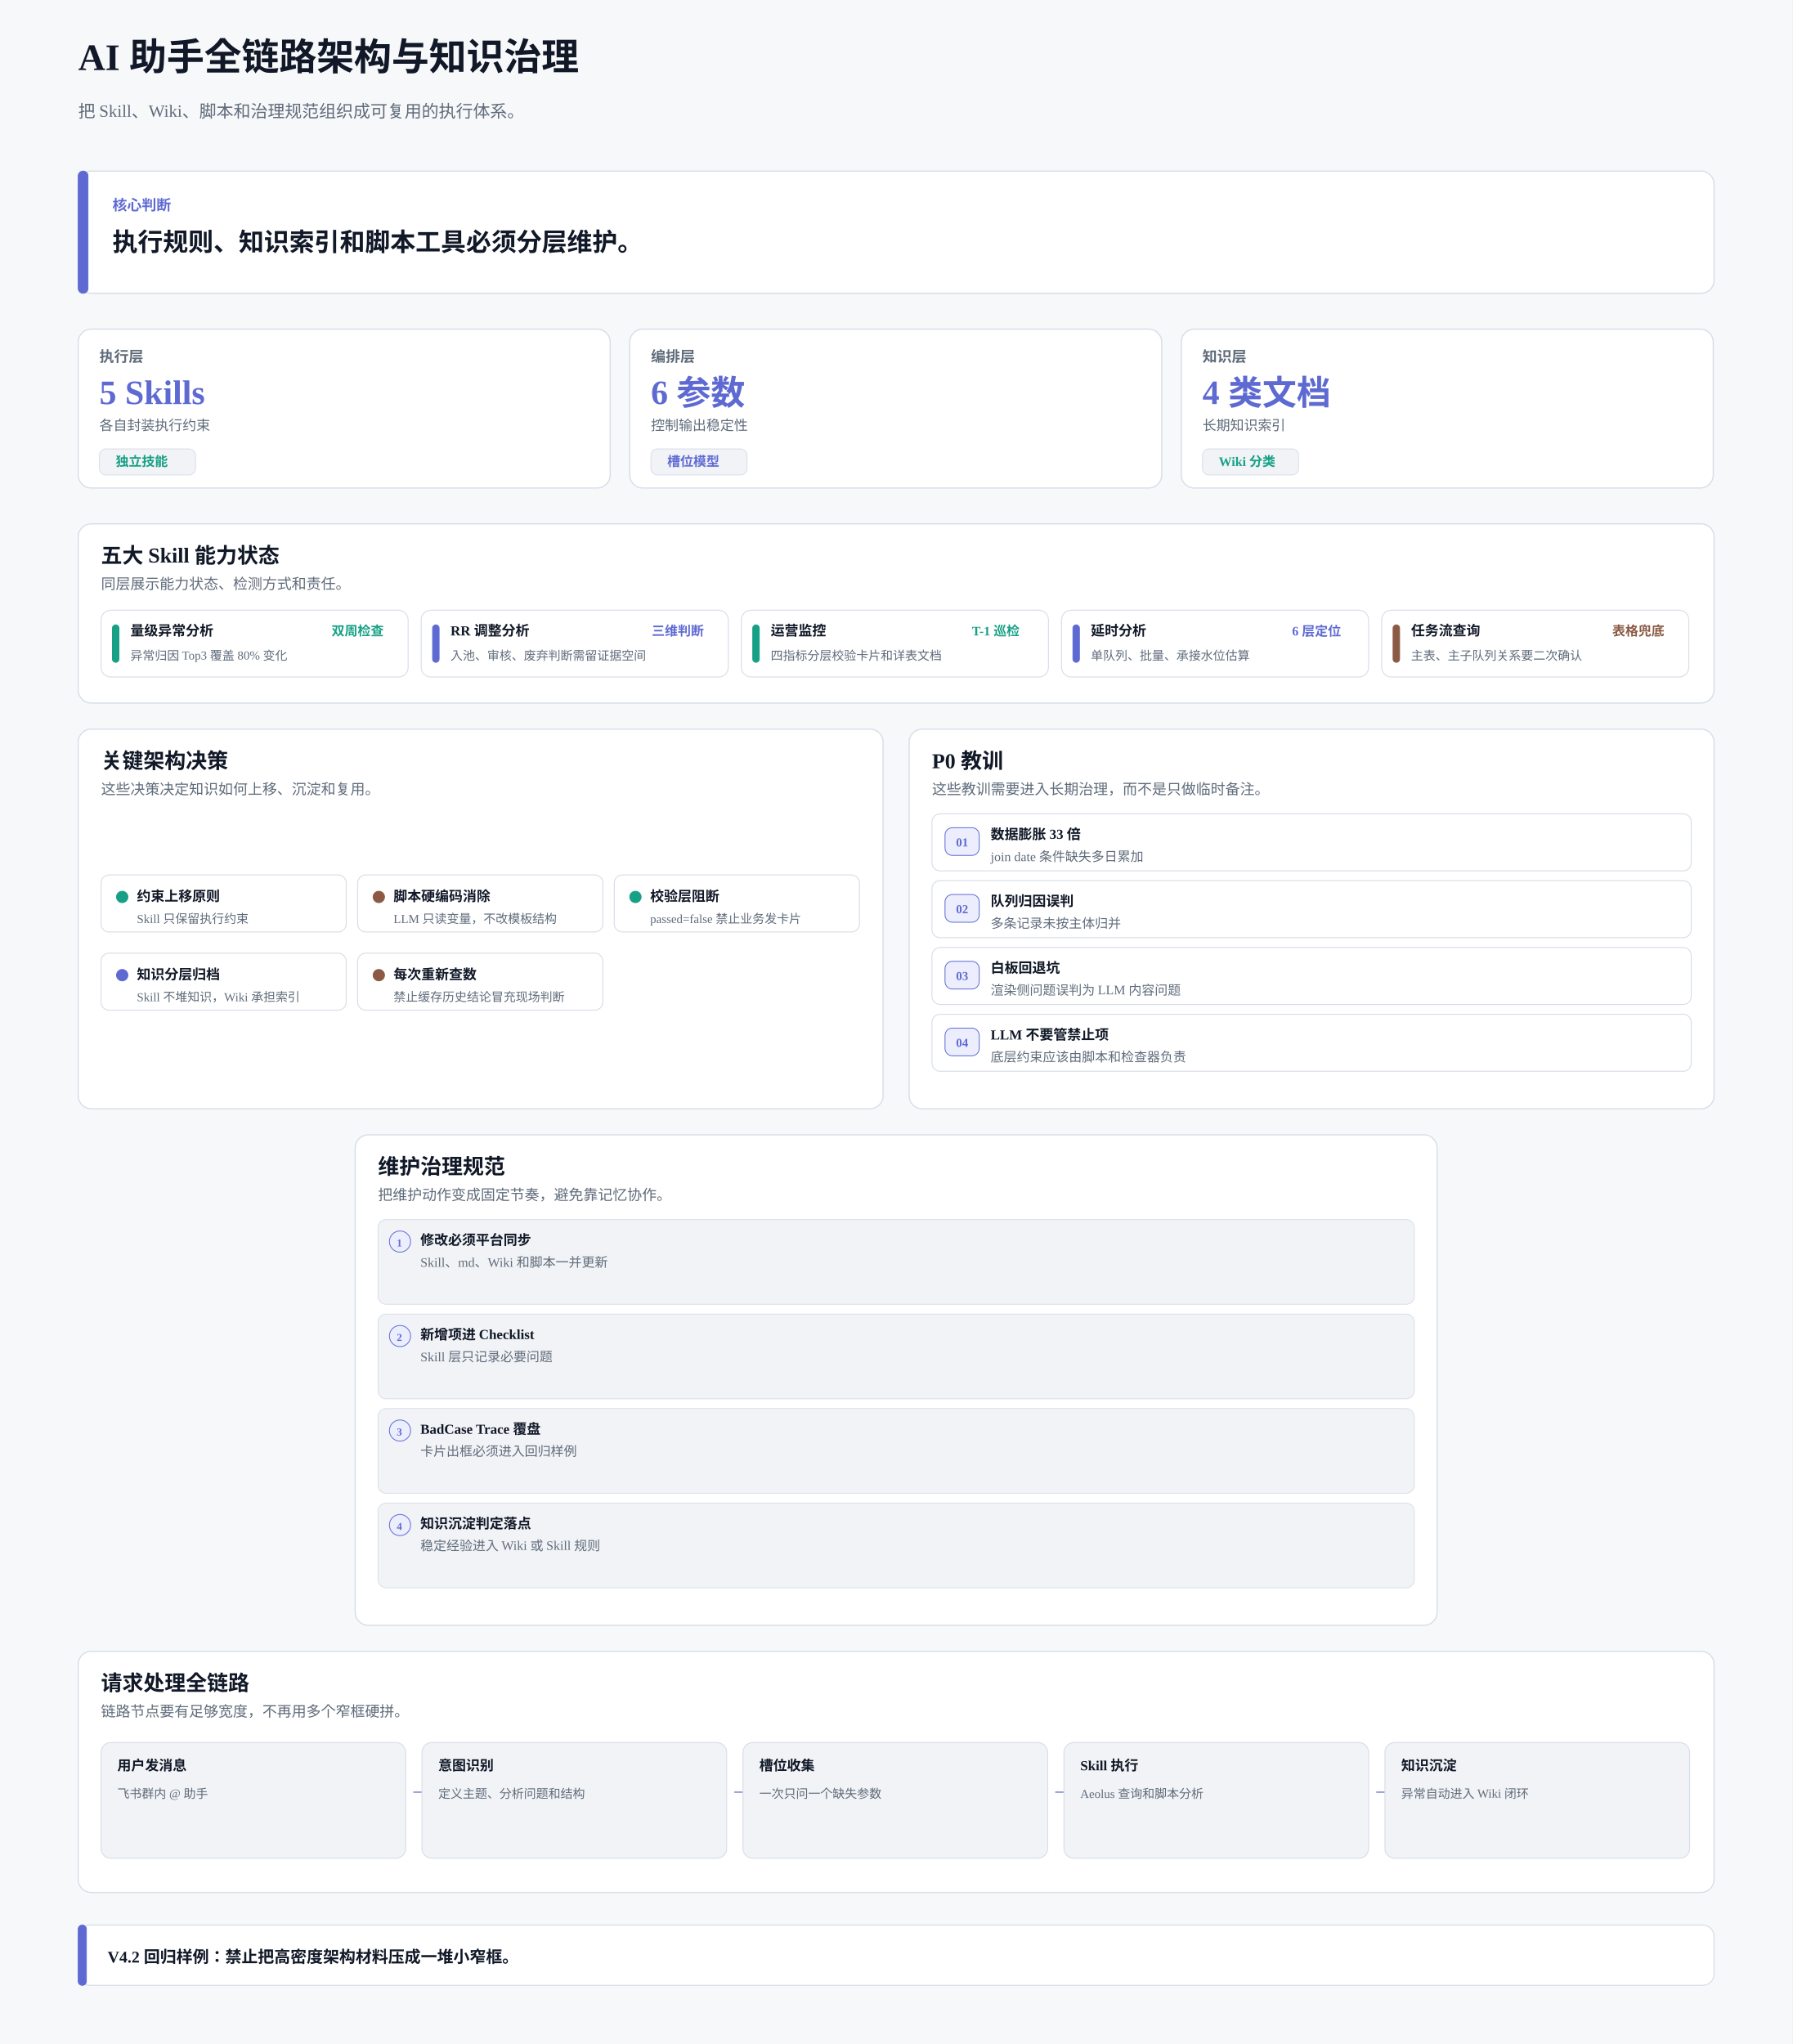
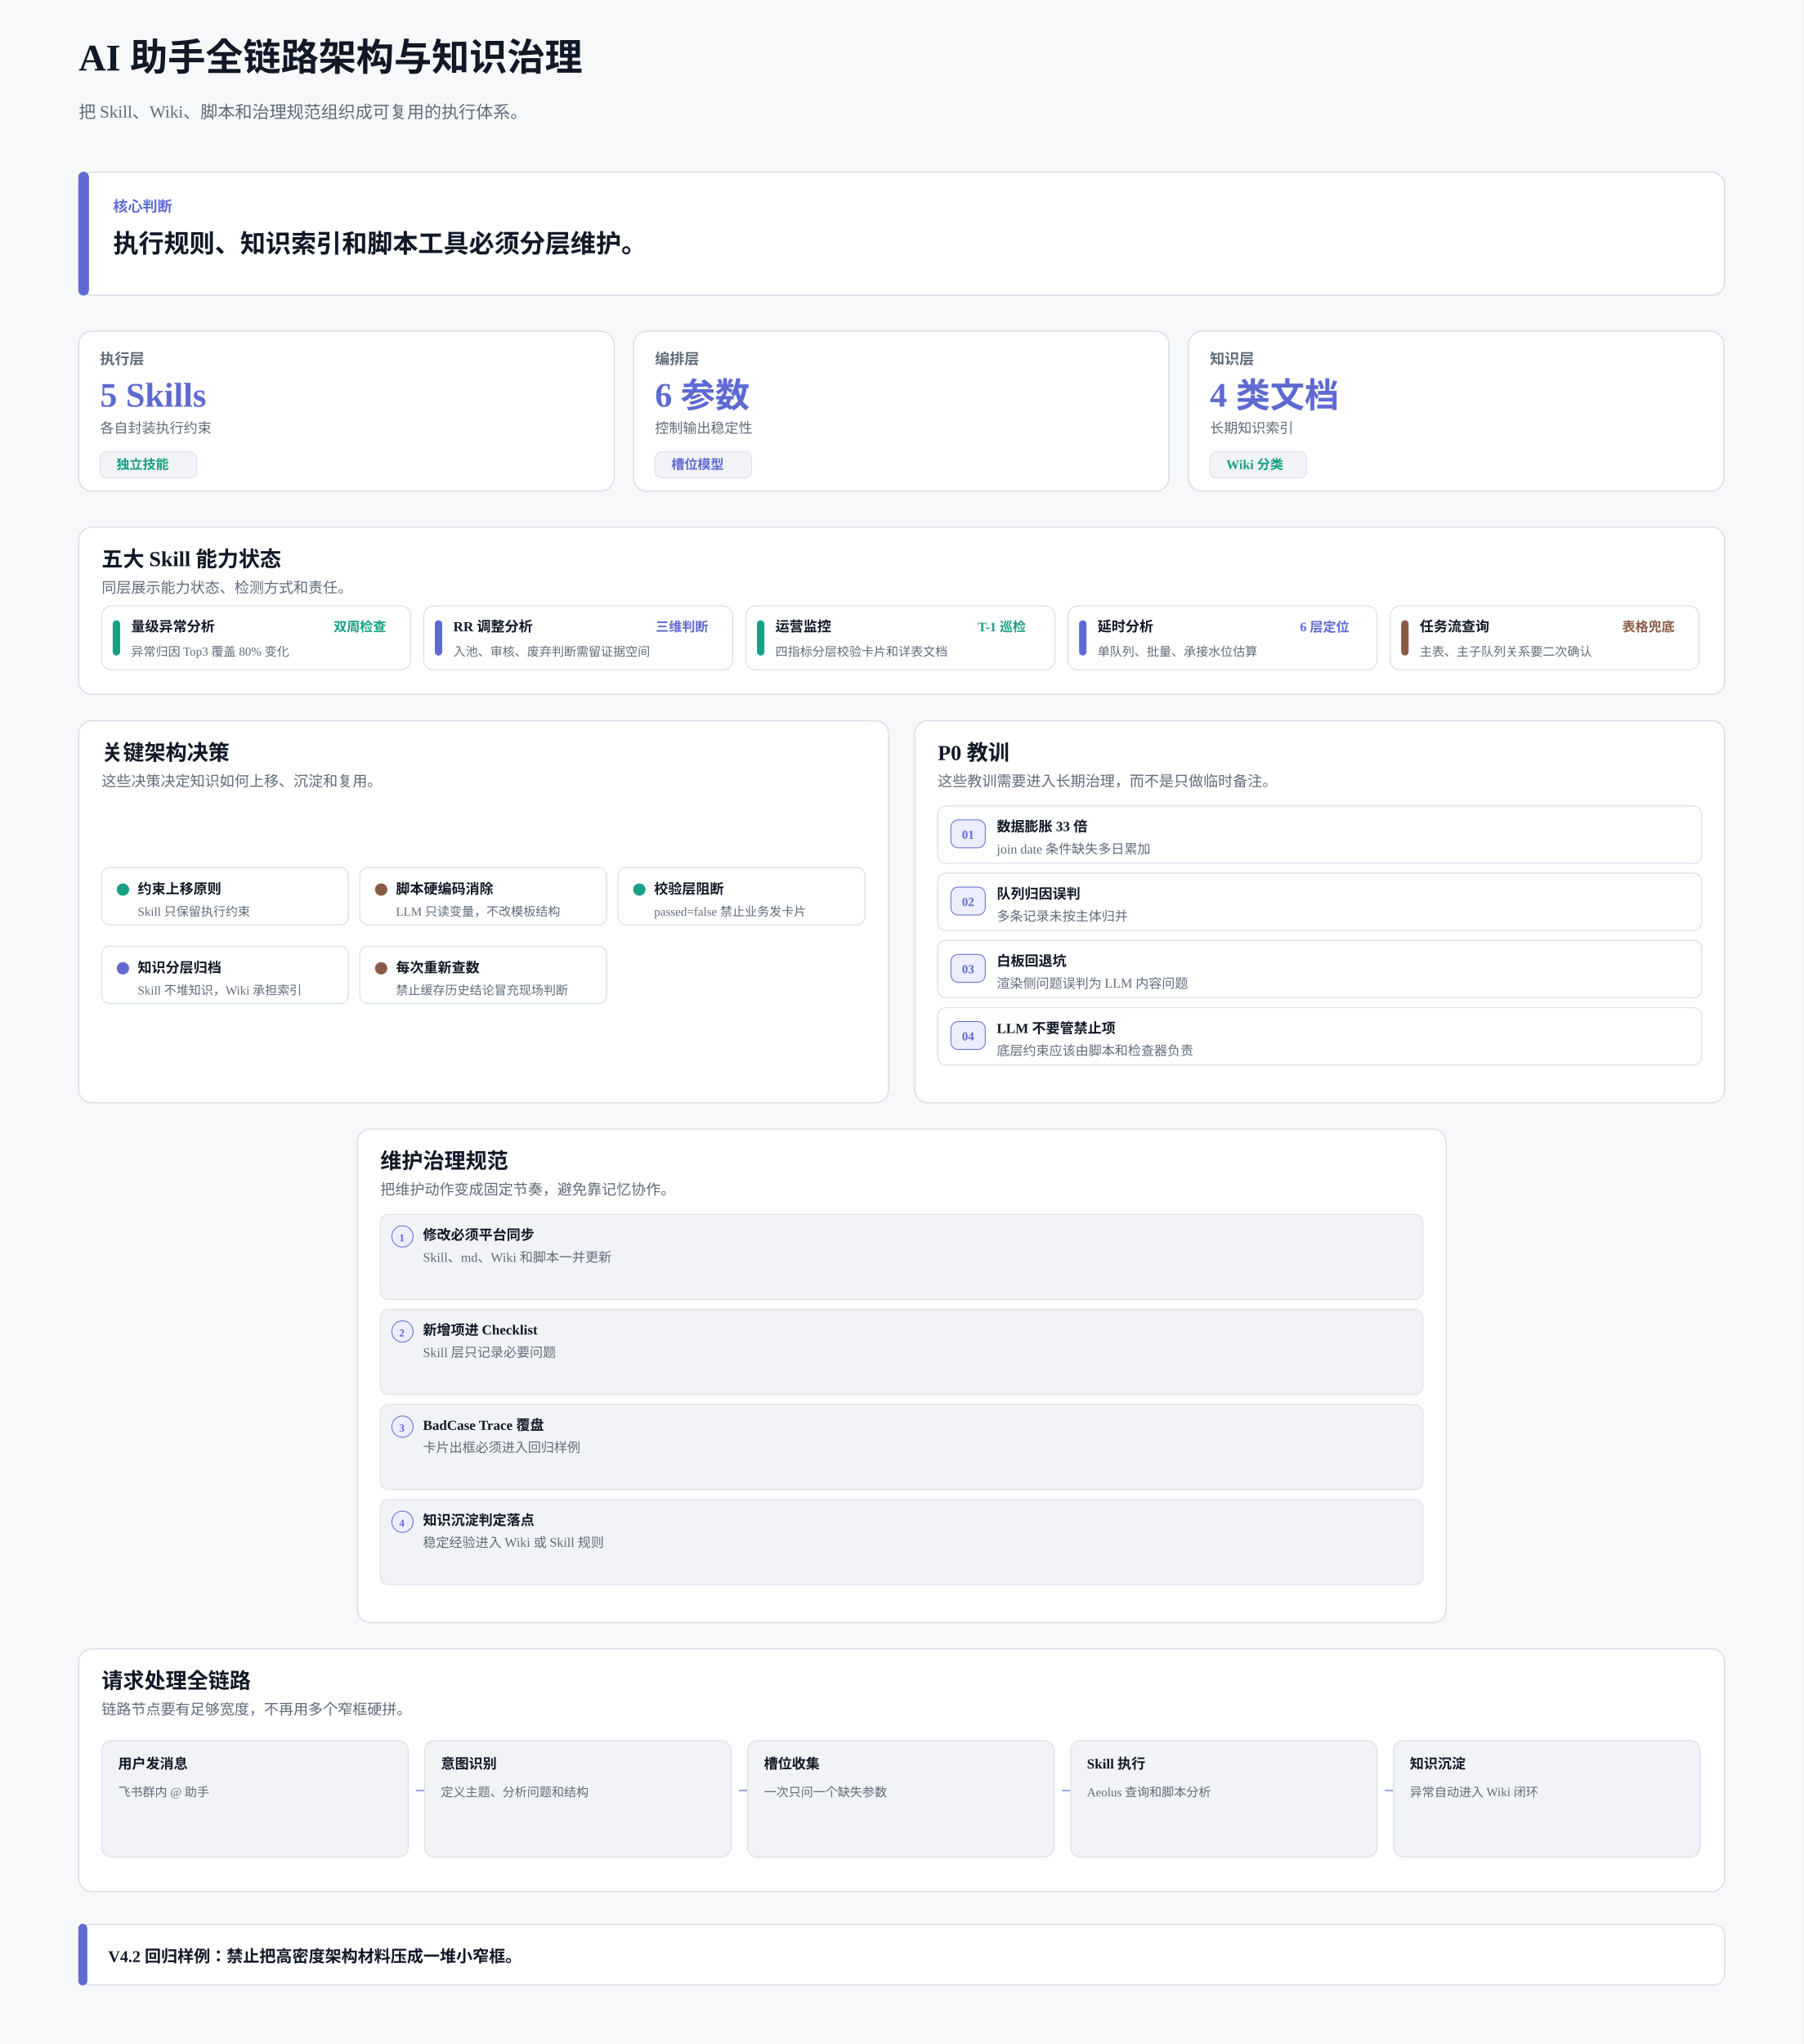
- <svg xmlns="http://www.w3.org/2000/svg" width="2200" height="2509" viewBox="0 0 2200 2509" data-layout-engine="v4" data-layout="expression-canvas" data-pipeline-version="4.4" data-expression-mode="modular-canvas" data-page-skeleton="overview-detail">
-   <rect x="0" y="0" width="2200" height="2509" rx="0" fill="#F7F8FA" stroke="#F7F8FA" stroke-width="0" />
+ <svg xmlns="http://www.w3.org/2000/svg" width="2200" height="2493" viewBox="0 0 2200 2493" data-layout-engine="v4" data-layout="expression-canvas" data-pipeline-version="4.4" data-expression-mode="modular-canvas" data-page-skeleton="overview-detail">
+   <rect x="0" y="0" width="2200" height="2493" rx="0" fill="#F7F8FA" stroke="#F7F8FA" stroke-width="0" />
  <g>
    <g data-v43-block="title" data-block-type="title" data-x="96" data-y="40" data-width="2008" data-height="170" data-column="full">
      <text x="96" y="86" font-size="46" fill="#111827" font-weight="700">
        <tspan x="96" dy="0">AI 助手全链路架构与知识治理</tspan>
      </text>
      <text x="96" y="144" font-size="21" fill="#5F6B7A" font-weight="500">
        <tspan x="96" dy="0">把 Skill、Wiki、脚本和治理规范组织成可复用的执行体系。</tspan>
      </text>
    </g>
    <g data-v43-block="statement" data-block-type="statement" data-x="96" data-y="210" data-width="2008" data-height="150" data-column="full">
      <rect x="96" y="210" width="2008" height="150" rx="16" fill="#FFFFFF" stroke="#D8DEE8" stroke-width="1.5" />
      <rect x="96" y="210" width="12" height="150" rx="6" fill="#5E6AD2" stroke="#5E6AD2" stroke-width="1" />
      <text x="138" y="258" font-size="18" fill="#5E6AD2" font-weight="700">
        <tspan x="138" dy="0">核心判断</tspan>
      </text>
      <text x="138" y="308" font-size="31" fill="#111827" font-weight="700">
        <tspan x="138" dy="0">执行规则、知识索引和脚本工具必须分层维护。</tspan>
      </text>
    </g>
    <g data-v43-block="metrics" data-block-type="metric-group" data-x="96" data-y="404" data-width="2008" data-height="195" data-column="full">
      <rect x="96" y="404" width="653" height="195" rx="16" fill="#FFFFFF" stroke="#D8DEE8" stroke-width="1.5" data-tone-group="parallel-metrics" data-metric-card="true" data-metric-row="0" />
      <text x="122" y="444" font-size="18" fill="#5F6B7A" font-weight="700">
        <tspan x="122" dy="0">执行层</tspan>
      </text>
      <text x="122" y="496" font-size="42" fill="#5E6AD2" font-weight="700">
        <tspan x="122" dy="0">5 Skills</tspan>
      </text>
      <text x="122" y="528" font-size="17" fill="#5F6B7A" font-weight="500">
        <tspan x="122" dy="0">各自封装执行约束</tspan>
      </text>
      <rect x="122" y="551" width="118" height="32" rx="8" fill="#F1F3F6" stroke="#D8DEE8" stroke-width="1" />
      <text x="142" y="572" font-size="16" fill="#16A085" font-weight="700">
        <tspan x="142" dy="0">独立技能</tspan>
      </text>
      <rect x="773" y="404" width="653" height="195" rx="16" fill="#FFFFFF" stroke="#D8DEE8" stroke-width="1.5" data-tone-group="parallel-metrics" data-metric-card="true" data-metric-row="0" />
      <text x="799" y="444" font-size="18" fill="#5F6B7A" font-weight="700">
        <tspan x="799" dy="0">编排层</tspan>
      </text>
      <text x="799" y="496" font-size="42" fill="#5E6AD2" font-weight="700">
        <tspan x="799" dy="0">6 参数</tspan>
      </text>
      <text x="799" y="528" font-size="17" fill="#5F6B7A" font-weight="500">
        <tspan x="799" dy="0">控制输出稳定性</tspan>
      </text>
      <rect x="799" y="551" width="118" height="32" rx="8" fill="#F1F3F6" stroke="#D8DEE8" stroke-width="1" />
      <text x="819" y="572" font-size="16" fill="#5E6AD2" font-weight="700">
        <tspan x="819" dy="0">槽位模型</tspan>
      </text>
      <rect x="1450" y="404" width="653" height="195" rx="16" fill="#FFFFFF" stroke="#D8DEE8" stroke-width="1.5" data-tone-group="parallel-metrics" data-metric-card="true" data-metric-row="0" />
      <text x="1476" y="444" font-size="18" fill="#5F6B7A" font-weight="700">
        <tspan x="1476" dy="0">知识层</tspan>
      </text>
      <text x="1476" y="496" font-size="42" fill="#5E6AD2" font-weight="700">
        <tspan x="1476" dy="0">4 类文档</tspan>
      </text>
      <text x="1476" y="528" font-size="17" fill="#5F6B7A" font-weight="500">
        <tspan x="1476" dy="0">长期知识索引</tspan>
      </text>
      <rect x="1476" y="551" width="118" height="32" rx="8" fill="#F1F3F6" stroke="#D8DEE8" stroke-width="1" />
      <text x="1496" y="572" font-size="16" fill="#16A085" font-weight="700">
        <tspan x="1496" dy="0">Wiki 分类</tspan>
      </text>
    </g>
-     <g data-v43-block="status-board-1" data-block-type="status-board" data-x="96" data-y="643" data-width="2008" data-height="220" data-column="full" data-component-variant="status-grid" data-row="0" data-span="12" data-row-alignment="filled" data-offset-span="0" data-density="sparse" data-preferred-width="2008" data-text-units="155" data-item-count="5" data-item-layout="grid-5" data-layout-reason="balanced-five-status-items">
-       <rect x="96" y="643" width="2008" height="220" rx="16" fill="#FFFFFF" stroke="#D8DEE8" stroke-width="1.5" data-v4-block-card="true" />
+     <g data-v43-block="status-board-1" data-block-type="status-board" data-x="96" data-y="643" data-width="2008" data-height="204" data-column="full" data-component-variant="status-grid" data-row="0" data-span="12" data-row-alignment="filled" data-offset-span="0" data-density="sparse" data-preferred-width="2008" data-text-units="155" data-item-count="5" data-item-layout="grid-5" data-layout-reason="balanced-five-status-items">
+       <rect x="96" y="643" width="2008" height="204" rx="16" fill="#FFFFFF" stroke="#D8DEE8" stroke-width="1.5" data-v4-block-card="true" />
      <text x="124" y="691" font-size="26" fill="#111827" font-weight="700">
        <tspan x="124" dy="0">五大 Skill 能力状态</tspan>
      </text>
      <text x="124" y="723" font-size="18" fill="#5F6B7A" font-weight="500">
        <tspan x="124" dy="0">同层展示能力状态、检测方式和责任。</tspan>
      </text>
-       <rect x="124" y="749" width="377" height="82" rx="12" fill="#FFFFFF" stroke="#D8DEE8" stroke-width="1.2" />
-       <rect x="138" y="767" width="8" height="46" rx="4" fill="#16A085" stroke="#16A085" stroke-width="1" />
-       <text x="160" y="780" font-size="17" fill="#111827" font-weight="700">
+       <rect x="124" y="739" width="377" height="78" rx="12" fill="#FFFFFF" stroke="#D8DEE8" stroke-width="1.2" />
+       <rect x="138" y="757" width="8" height="42" rx="4" fill="#16A085" stroke="#16A085" stroke-width="1" />
+       <text x="160" y="770" font-size="17" fill="#111827" font-weight="700">
        <tspan x="160" dy="0">量级异常分析</tspan>
      </text>
-       <text x="407" y="780" font-size="16" fill="#16A085" font-weight="700">
+       <text x="407" y="770" font-size="16" fill="#16A085" font-weight="700">
        <tspan x="407" dy="0">双周检查</tspan>
      </text>
-       <text x="160" y="810" font-size="15" fill="#5F6B7A" font-weight="500">
+       <text x="160" y="800" font-size="15" fill="#5F6B7A" font-weight="500">
        <tspan x="160" dy="0">异常归因 Top3 覆盖 80% 变化</tspan>
      </text>
-       <rect x="517" y="749" width="377" height="82" rx="12" fill="#FFFFFF" stroke="#D8DEE8" stroke-width="1.2" />
-       <rect x="531" y="767" width="8" height="46" rx="4" fill="#5E6AD2" stroke="#5E6AD2" stroke-width="1" />
-       <text x="553" y="780" font-size="17" fill="#111827" font-weight="700">
+       <rect x="517" y="739" width="377" height="78" rx="12" fill="#FFFFFF" stroke="#D8DEE8" stroke-width="1.2" />
+       <rect x="531" y="757" width="8" height="42" rx="4" fill="#5E6AD2" stroke="#5E6AD2" stroke-width="1" />
+       <text x="553" y="770" font-size="17" fill="#111827" font-weight="700">
        <tspan x="553" dy="0">RR 调整分析</tspan>
      </text>
-       <text x="800" y="780" font-size="16" fill="#5E6AD2" font-weight="700">
+       <text x="800" y="770" font-size="16" fill="#5E6AD2" font-weight="700">
        <tspan x="800" dy="0">三维判断</tspan>
      </text>
-       <text x="553" y="810" font-size="15" fill="#5F6B7A" font-weight="500">
+       <text x="553" y="800" font-size="15" fill="#5F6B7A" font-weight="500">
        <tspan x="553" dy="0">入池、审核、废弃判断需留证据空间</tspan>
      </text>
-       <rect x="910" y="749" width="377" height="82" rx="12" fill="#FFFFFF" stroke="#D8DEE8" stroke-width="1.2" />
-       <rect x="924" y="767" width="8" height="46" rx="4" fill="#16A085" stroke="#16A085" stroke-width="1" />
-       <text x="946" y="780" font-size="17" fill="#111827" font-weight="700">
+       <rect x="910" y="739" width="377" height="78" rx="12" fill="#FFFFFF" stroke="#D8DEE8" stroke-width="1.2" />
+       <rect x="924" y="757" width="8" height="42" rx="4" fill="#16A085" stroke="#16A085" stroke-width="1" />
+       <text x="946" y="770" font-size="17" fill="#111827" font-weight="700">
        <tspan x="946" dy="0">运营监控</tspan>
      </text>
-       <text x="1193" y="780" font-size="16" fill="#16A085" font-weight="700">
+       <text x="1193" y="770" font-size="16" fill="#16A085" font-weight="700">
        <tspan x="1193" dy="0">T-1 巡检</tspan>
      </text>
-       <text x="946" y="810" font-size="15" fill="#5F6B7A" font-weight="500">
+       <text x="946" y="800" font-size="15" fill="#5F6B7A" font-weight="500">
        <tspan x="946" dy="0">四指标分层校验卡片和详表文档</tspan>
      </text>
-       <rect x="1303" y="749" width="377" height="82" rx="12" fill="#FFFFFF" stroke="#D8DEE8" stroke-width="1.2" />
-       <rect x="1317" y="767" width="8" height="46" rx="4" fill="#5E6AD2" stroke="#5E6AD2" stroke-width="1" />
-       <text x="1339" y="780" font-size="17" fill="#111827" font-weight="700">
+       <rect x="1303" y="739" width="377" height="78" rx="12" fill="#FFFFFF" stroke="#D8DEE8" stroke-width="1.2" />
+       <rect x="1317" y="757" width="8" height="42" rx="4" fill="#5E6AD2" stroke="#5E6AD2" stroke-width="1" />
+       <text x="1339" y="770" font-size="17" fill="#111827" font-weight="700">
        <tspan x="1339" dy="0">延时分析</tspan>
      </text>
-       <text x="1586" y="780" font-size="16" fill="#5E6AD2" font-weight="700">
+       <text x="1586" y="770" font-size="16" fill="#5E6AD2" font-weight="700">
        <tspan x="1586" dy="0">6 层定位</tspan>
      </text>
-       <text x="1339" y="810" font-size="15" fill="#5F6B7A" font-weight="500">
+       <text x="1339" y="800" font-size="15" fill="#5F6B7A" font-weight="500">
        <tspan x="1339" dy="0">单队列、批量、承接水位估算</tspan>
      </text>
-       <rect x="1696" y="749" width="377" height="82" rx="12" fill="#FFFFFF" stroke="#D8DEE8" stroke-width="1.2" />
-       <rect x="1710" y="767" width="8" height="46" rx="4" fill="#8A5A44" stroke="#8A5A44" stroke-width="1" />
-       <text x="1732" y="780" font-size="17" fill="#111827" font-weight="700">
+       <rect x="1696" y="739" width="377" height="78" rx="12" fill="#FFFFFF" stroke="#D8DEE8" stroke-width="1.2" />
+       <rect x="1710" y="757" width="8" height="42" rx="4" fill="#8A5A44" stroke="#8A5A44" stroke-width="1" />
+       <text x="1732" y="770" font-size="17" fill="#111827" font-weight="700">
        <tspan x="1732" dy="0">任务流查询</tspan>
      </text>
-       <text x="1979" y="780" font-size="16" fill="#8A5A44" font-weight="700">
+       <text x="1979" y="770" font-size="16" fill="#8A5A44" font-weight="700">
        <tspan x="1979" dy="0">表格兜底</tspan>
      </text>
-       <text x="1732" y="810" font-size="15" fill="#5F6B7A" font-weight="500">
+       <text x="1732" y="800" font-size="15" fill="#5F6B7A" font-weight="500">
        <tspan x="1732" dy="0">主表、主子队列关系要二次确认</tspan>
      </text>
    </g>
-     <g data-v43-block="risk-list-2" data-block-type="risk-list" data-x="96" data-y="895" data-width="988" data-height="466" data-column="left" data-component-variant="risk-cluster" data-row="1" data-span="6" data-row-alignment="filled" data-offset-span="0" data-density="medium" data-preferred-width="988" data-text-units="137" data-item-count="5" data-item-layout="grid-3" data-layout-reason="compact-risk-cluster">
-       <rect x="96" y="895" width="988" height="466" rx="16" fill="#FFFFFF" stroke="#D8DEE8" stroke-width="1.5" data-v4-block-card="true" />
-       <text x="124" y="943" font-size="26" fill="#111827" font-weight="700">
+     <g data-v43-block="risk-list-2" data-block-type="risk-list" data-x="96" data-y="879" data-width="988" data-height="466" data-column="left" data-component-variant="risk-cluster" data-row="1" data-span="6" data-row-alignment="filled" data-offset-span="0" data-density="medium" data-preferred-width="988" data-text-units="137" data-item-count="5" data-item-layout="grid-3" data-layout-reason="compact-risk-cluster">
+       <rect x="96" y="879" width="988" height="466" rx="16" fill="#FFFFFF" stroke="#D8DEE8" stroke-width="1.5" data-v4-block-card="true" />
+       <text x="124" y="927" font-size="26" fill="#111827" font-weight="700">
        <tspan x="124" dy="0">关键架构决策</tspan>
      </text>
-       <text x="124" y="975" font-size="18" fill="#5F6B7A" font-weight="500">
+       <text x="124" y="959" font-size="18" fill="#5F6B7A" font-weight="500">
        <tspan x="124" dy="0">这些决策决定知识如何上移、沉淀和复用。</tspan>
      </text>
-       <rect x="124" y="1074" width="301" height="70" rx="10" fill="#FFFFFF" stroke="#D8DEE8" stroke-width="1.2" data-v4-risk-item="0" />
-       <circle cx="150" cy="1101" r="7" fill="#16A085" stroke="#16A085" stroke-width="1" />
-       <text x="168" y="1106" font-size="17" fill="#111827" font-weight="700">
+       <rect x="124" y="1058" width="301" height="70" rx="10" fill="#FFFFFF" stroke="#D8DEE8" stroke-width="1.2" data-v4-risk-item="0" />
+       <circle cx="150" cy="1085" r="7" fill="#16A085" stroke="#16A085" stroke-width="1" />
+       <text x="168" y="1090" font-size="17" fill="#111827" font-weight="700">
        <tspan x="168" dy="0">约束上移原则</tspan>
      </text>
-       <text x="168" y="1133" font-size="15" fill="#5F6B7A" font-weight="500">
+       <text x="168" y="1117" font-size="15" fill="#5F6B7A" font-weight="500">
        <tspan x="168" dy="0">Skill 只保留执行约束</tspan>
      </text>
-       <rect x="439" y="1074" width="301" height="70" rx="10" fill="#FFFFFF" stroke="#D8DEE8" stroke-width="1.2" data-v4-risk-item="1" />
-       <circle cx="465" cy="1101" r="7" fill="#8A5A44" stroke="#8A5A44" stroke-width="1" />
-       <text x="483" y="1106" font-size="17" fill="#111827" font-weight="700">
+       <rect x="439" y="1058" width="301" height="70" rx="10" fill="#FFFFFF" stroke="#D8DEE8" stroke-width="1.2" data-v4-risk-item="1" />
+       <circle cx="465" cy="1085" r="7" fill="#8A5A44" stroke="#8A5A44" stroke-width="1" />
+       <text x="483" y="1090" font-size="17" fill="#111827" font-weight="700">
        <tspan x="483" dy="0">脚本硬编码消除</tspan>
      </text>
-       <text x="483" y="1133" font-size="15" fill="#5F6B7A" font-weight="500">
+       <text x="483" y="1117" font-size="15" fill="#5F6B7A" font-weight="500">
        <tspan x="483" dy="0">LLM 只读变量，不改模板结构</tspan>
      </text>
-       <rect x="754" y="1074" width="301" height="70" rx="10" fill="#FFFFFF" stroke="#D8DEE8" stroke-width="1.2" data-v4-risk-item="2" />
-       <circle cx="780" cy="1101" r="7" fill="#16A085" stroke="#16A085" stroke-width="1" />
-       <text x="798" y="1106" font-size="17" fill="#111827" font-weight="700">
+       <rect x="754" y="1058" width="301" height="70" rx="10" fill="#FFFFFF" stroke="#D8DEE8" stroke-width="1.2" data-v4-risk-item="2" />
+       <circle cx="780" cy="1085" r="7" fill="#16A085" stroke="#16A085" stroke-width="1" />
+       <text x="798" y="1090" font-size="17" fill="#111827" font-weight="700">
        <tspan x="798" dy="0">校验层阻断</tspan>
      </text>
-       <text x="798" y="1133" font-size="15" fill="#5F6B7A" font-weight="500">
+       <text x="798" y="1117" font-size="15" fill="#5F6B7A" font-weight="500">
        <tspan x="798" dy="0">passed=false 禁止业务发卡片</tspan>
      </text>
-       <rect x="124" y="1170" width="301" height="70" rx="10" fill="#FFFFFF" stroke="#D8DEE8" stroke-width="1.2" data-v4-risk-item="3" />
-       <circle cx="150" cy="1197" r="7" fill="#5E6AD2" stroke="#5E6AD2" stroke-width="1" />
-       <text x="168" y="1202" font-size="17" fill="#111827" font-weight="700">
+       <rect x="124" y="1154" width="301" height="70" rx="10" fill="#FFFFFF" stroke="#D8DEE8" stroke-width="1.2" data-v4-risk-item="3" />
+       <circle cx="150" cy="1181" r="7" fill="#5E6AD2" stroke="#5E6AD2" stroke-width="1" />
+       <text x="168" y="1186" font-size="17" fill="#111827" font-weight="700">
        <tspan x="168" dy="0">知识分层归档</tspan>
      </text>
-       <text x="168" y="1229" font-size="15" fill="#5F6B7A" font-weight="500">
+       <text x="168" y="1213" font-size="15" fill="#5F6B7A" font-weight="500">
        <tspan x="168" dy="0">Skill 不堆知识，Wiki 承担索引</tspan>
      </text>
-       <rect x="439" y="1170" width="301" height="70" rx="10" fill="#FFFFFF" stroke="#D8DEE8" stroke-width="1.2" data-v4-risk-item="4" />
-       <circle cx="465" cy="1197" r="7" fill="#8A5A44" stroke="#8A5A44" stroke-width="1" />
-       <text x="483" y="1202" font-size="17" fill="#111827" font-weight="700">
+       <rect x="439" y="1154" width="301" height="70" rx="10" fill="#FFFFFF" stroke="#D8DEE8" stroke-width="1.2" data-v4-risk-item="4" />
+       <circle cx="465" cy="1181" r="7" fill="#8A5A44" stroke="#8A5A44" stroke-width="1" />
+       <text x="483" y="1186" font-size="17" fill="#111827" font-weight="700">
        <tspan x="483" dy="0">每次重新查数</tspan>
      </text>
-       <text x="483" y="1229" font-size="15" fill="#5F6B7A" font-weight="500">
+       <text x="483" y="1213" font-size="15" fill="#5F6B7A" font-weight="500">
        <tspan x="483" dy="0">禁止缓存历史结论冒充现场判断</tspan>
      </text>
    </g>
-     <g data-v43-block="evidence-list-3" data-block-type="evidence-list" data-x="1116" data-y="895" data-width="988" data-height="466" data-column="right" data-component-variant="evidence-tiles" data-row="1" data-span="6" data-row-alignment="filled" data-offset-span="0" data-density="medium" data-preferred-width="988" data-text-units="118" data-item-count="4" data-item-layout="rows" data-layout-reason="moderate-parallel-items">
-       <rect x="1116" y="895" width="988" height="466" rx="16" fill="#FFFFFF" stroke="#D8DEE8" stroke-width="1.5" data-v4-block-card="true" />
-       <text x="1144" y="943" font-size="26" fill="#111827" font-weight="700">
+     <g data-v43-block="evidence-list-3" data-block-type="evidence-list" data-x="1116" data-y="879" data-width="988" data-height="466" data-column="right" data-component-variant="evidence-tiles" data-row="1" data-span="6" data-row-alignment="filled" data-offset-span="0" data-density="medium" data-preferred-width="988" data-text-units="118" data-item-count="4" data-item-layout="rows" data-layout-reason="moderate-parallel-items">
+       <rect x="1116" y="879" width="988" height="466" rx="16" fill="#FFFFFF" stroke="#D8DEE8" stroke-width="1.5" data-v4-block-card="true" />
+       <text x="1144" y="927" font-size="26" fill="#111827" font-weight="700">
        <tspan x="1144" dy="0">P0 教训</tspan>
      </text>
-       <text x="1144" y="975" font-size="18" fill="#5F6B7A" font-weight="500">
+       <text x="1144" y="959" font-size="18" fill="#5F6B7A" font-weight="500">
        <tspan x="1144" dy="0">这些教训需要进入长期治理，而不是只做临时备注。</tspan>
      </text>
-       <rect x="1144" y="999" width="932" height="70" rx="10" fill="#FFFFFF" stroke="#D8DEE8" stroke-width="1.2" data-v4-evidence-item="0" />
-       <rect x="1160" y="1016" width="42" height="34" rx="9" fill="#ECEEFE" stroke="#5E6AD2" stroke-width="1" />
-       <text x="1181" y="1039" font-size="15" fill="#5E6AD2" font-weight="700" text-anchor="middle">
+       <rect x="1144" y="983" width="932" height="70" rx="10" fill="#FFFFFF" stroke="#D8DEE8" stroke-width="1.2" data-v4-evidence-item="0" />
+       <rect x="1160" y="1000" width="42" height="34" rx="9" fill="#ECEEFE" stroke="#5E6AD2" stroke-width="1" />
+       <text x="1181" y="1023" font-size="15" fill="#5E6AD2" font-weight="700" text-anchor="middle">
        <tspan x="1181" dy="0">01</tspan>
      </text>
-       <text x="1216" y="1030" font-size="17" fill="#111827" font-weight="700">
+       <text x="1216" y="1014" font-size="17" fill="#111827" font-weight="700">
        <tspan x="1216" dy="0">数据膨胀 33 倍</tspan>
      </text>
-       <text x="1216" y="1057" font-size="16" fill="#5F6B7A" font-weight="500">
+       <text x="1216" y="1041" font-size="16" fill="#5F6B7A" font-weight="500">
        <tspan x="1216" dy="0">join date 条件缺失多日累加</tspan>
      </text>
-       <rect x="1144" y="1081" width="932" height="70" rx="10" fill="#FFFFFF" stroke="#D8DEE8" stroke-width="1.2" data-v4-evidence-item="1" />
-       <rect x="1160" y="1098" width="42" height="34" rx="9" fill="#ECEEFE" stroke="#5E6AD2" stroke-width="1" />
-       <text x="1181" y="1121" font-size="15" fill="#5E6AD2" font-weight="700" text-anchor="middle">
+       <rect x="1144" y="1065" width="932" height="70" rx="10" fill="#FFFFFF" stroke="#D8DEE8" stroke-width="1.2" data-v4-evidence-item="1" />
+       <rect x="1160" y="1082" width="42" height="34" rx="9" fill="#ECEEFE" stroke="#5E6AD2" stroke-width="1" />
+       <text x="1181" y="1105" font-size="15" fill="#5E6AD2" font-weight="700" text-anchor="middle">
        <tspan x="1181" dy="0">02</tspan>
      </text>
-       <text x="1216" y="1112" font-size="17" fill="#111827" font-weight="700">
+       <text x="1216" y="1096" font-size="17" fill="#111827" font-weight="700">
        <tspan x="1216" dy="0">队列归因误判</tspan>
      </text>
-       <text x="1216" y="1139" font-size="16" fill="#5F6B7A" font-weight="500">
+       <text x="1216" y="1123" font-size="16" fill="#5F6B7A" font-weight="500">
        <tspan x="1216" dy="0">多条记录未按主体归并</tspan>
      </text>
-       <rect x="1144" y="1163" width="932" height="70" rx="10" fill="#FFFFFF" stroke="#D8DEE8" stroke-width="1.2" data-v4-evidence-item="2" />
-       <rect x="1160" y="1180" width="42" height="34" rx="9" fill="#ECEEFE" stroke="#5E6AD2" stroke-width="1" />
-       <text x="1181" y="1203" font-size="15" fill="#5E6AD2" font-weight="700" text-anchor="middle">
+       <rect x="1144" y="1147" width="932" height="70" rx="10" fill="#FFFFFF" stroke="#D8DEE8" stroke-width="1.2" data-v4-evidence-item="2" />
+       <rect x="1160" y="1164" width="42" height="34" rx="9" fill="#ECEEFE" stroke="#5E6AD2" stroke-width="1" />
+       <text x="1181" y="1187" font-size="15" fill="#5E6AD2" font-weight="700" text-anchor="middle">
        <tspan x="1181" dy="0">03</tspan>
      </text>
-       <text x="1216" y="1194" font-size="17" fill="#111827" font-weight="700">
+       <text x="1216" y="1178" font-size="17" fill="#111827" font-weight="700">
        <tspan x="1216" dy="0">白板回退坑</tspan>
      </text>
-       <text x="1216" y="1221" font-size="16" fill="#5F6B7A" font-weight="500">
+       <text x="1216" y="1205" font-size="16" fill="#5F6B7A" font-weight="500">
        <tspan x="1216" dy="0">渲染侧问题误判为 LLM 内容问题</tspan>
      </text>
-       <rect x="1144" y="1245" width="932" height="70" rx="10" fill="#FFFFFF" stroke="#D8DEE8" stroke-width="1.2" data-v4-evidence-item="3" />
-       <rect x="1160" y="1262" width="42" height="34" rx="9" fill="#ECEEFE" stroke="#5E6AD2" stroke-width="1" />
-       <text x="1181" y="1285" font-size="15" fill="#5E6AD2" font-weight="700" text-anchor="middle">
+       <rect x="1144" y="1229" width="932" height="70" rx="10" fill="#FFFFFF" stroke="#D8DEE8" stroke-width="1.2" data-v4-evidence-item="3" />
+       <rect x="1160" y="1246" width="42" height="34" rx="9" fill="#ECEEFE" stroke="#5E6AD2" stroke-width="1" />
+       <text x="1181" y="1269" font-size="15" fill="#5E6AD2" font-weight="700" text-anchor="middle">
        <tspan x="1181" dy="0">04</tspan>
      </text>
-       <text x="1216" y="1276" font-size="17" fill="#111827" font-weight="700">
+       <text x="1216" y="1260" font-size="17" fill="#111827" font-weight="700">
        <tspan x="1216" dy="0">LLM 不要管禁止项</tspan>
      </text>
-       <text x="1216" y="1303" font-size="16" fill="#5F6B7A" font-weight="500">
+       <text x="1216" y="1287" font-size="16" fill="#5F6B7A" font-weight="500">
        <tspan x="1216" dy="0">底层约束应该由脚本和检查器负责</tspan>
      </text>
    </g>
-     <g data-v43-block="action-list-4" data-block-type="action-list" data-x="436" data-y="1393" data-width="1328" data-height="602" data-column="center" data-component-variant="action-checklist" data-row="2" data-span="8" data-row-alignment="centered" data-offset-span="2" data-density="medium" data-preferred-width="988" data-text-units="141" data-item-count="4" data-item-layout="rows" data-layout-reason="moderate-parallel-items">
-       <rect x="436" y="1393" width="1328" height="602" rx="16" fill="#FFFFFF" stroke="#D8DEE8" stroke-width="1.5" data-v4-block-card="true" />
-       <text x="464" y="1441" font-size="26" fill="#111827" font-weight="700">
+     <g data-v43-block="action-list-4" data-block-type="action-list" data-x="436" data-y="1377" data-width="1328" data-height="602" data-column="center" data-component-variant="action-checklist" data-row="2" data-span="8" data-row-alignment="centered" data-offset-span="2" data-density="medium" data-preferred-width="988" data-text-units="141" data-item-count="4" data-item-layout="rows" data-layout-reason="moderate-parallel-items">
+       <rect x="436" y="1377" width="1328" height="602" rx="16" fill="#FFFFFF" stroke="#D8DEE8" stroke-width="1.5" data-v4-block-card="true" />
+       <text x="464" y="1425" font-size="26" fill="#111827" font-weight="700">
        <tspan x="464" dy="0">维护治理规范</tspan>
      </text>
-       <text x="464" y="1473" font-size="18" fill="#5F6B7A" font-weight="500">
+       <text x="464" y="1457" font-size="18" fill="#5F6B7A" font-weight="500">
        <tspan x="464" dy="0">把维护动作变成固定节奏，避免靠记忆协作。</tspan>
      </text>
-       <rect x="464" y="1497" width="1272" height="104" rx="10" fill="#F1F3F6" stroke="#D8DEE8" stroke-width="1" data-v4-action-item="0" />
-       <circle cx="491" cy="1524" r="13" fill="#ECEEFE" stroke="#5E6AD2" stroke-width="1" />
-       <text x="487" y="1530" font-size="13" fill="#5E6AD2" font-weight="700">
+       <rect x="464" y="1481" width="1272" height="104" rx="10" fill="#F1F3F6" stroke="#D8DEE8" stroke-width="1" data-v4-action-item="0" />
+       <circle cx="491" cy="1508" r="13" fill="#ECEEFE" stroke="#5E6AD2" stroke-width="1" />
+       <text x="487" y="1514" font-size="13" fill="#5E6AD2" font-weight="700">
        <tspan x="487" dy="0">1</tspan>
      </text>
-       <text x="516" y="1528" font-size="17" fill="#111827" font-weight="700">
+       <text x="516" y="1512" font-size="17" fill="#111827" font-weight="700">
        <tspan x="516" dy="0">修改必须平台同步</tspan>
      </text>
-       <text x="516" y="1555" font-size="16" fill="#5F6B7A" font-weight="500">
+       <text x="516" y="1539" font-size="16" fill="#5F6B7A" font-weight="500">
        <tspan x="516" dy="0">Skill、md、Wiki 和脚本一并更新</tspan>
      </text>
-       <rect x="464" y="1613" width="1272" height="104" rx="10" fill="#F1F3F6" stroke="#D8DEE8" stroke-width="1" data-v4-action-item="1" />
-       <circle cx="491" cy="1640" r="13" fill="#ECEEFE" stroke="#5E6AD2" stroke-width="1" />
-       <text x="487" y="1646" font-size="13" fill="#5E6AD2" font-weight="700">
+       <rect x="464" y="1597" width="1272" height="104" rx="10" fill="#F1F3F6" stroke="#D8DEE8" stroke-width="1" data-v4-action-item="1" />
+       <circle cx="491" cy="1624" r="13" fill="#ECEEFE" stroke="#5E6AD2" stroke-width="1" />
+       <text x="487" y="1630" font-size="13" fill="#5E6AD2" font-weight="700">
        <tspan x="487" dy="0">2</tspan>
      </text>
-       <text x="516" y="1644" font-size="17" fill="#111827" font-weight="700">
+       <text x="516" y="1628" font-size="17" fill="#111827" font-weight="700">
        <tspan x="516" dy="0">新增项进 Checklist</tspan>
      </text>
-       <text x="516" y="1671" font-size="16" fill="#5F6B7A" font-weight="500">
+       <text x="516" y="1655" font-size="16" fill="#5F6B7A" font-weight="500">
        <tspan x="516" dy="0">Skill 层只记录必要问题</tspan>
      </text>
-       <rect x="464" y="1729" width="1272" height="104" rx="10" fill="#F1F3F6" stroke="#D8DEE8" stroke-width="1" data-v4-action-item="2" />
-       <circle cx="491" cy="1756" r="13" fill="#ECEEFE" stroke="#5E6AD2" stroke-width="1" />
-       <text x="487" y="1762" font-size="13" fill="#5E6AD2" font-weight="700">
+       <rect x="464" y="1713" width="1272" height="104" rx="10" fill="#F1F3F6" stroke="#D8DEE8" stroke-width="1" data-v4-action-item="2" />
+       <circle cx="491" cy="1740" r="13" fill="#ECEEFE" stroke="#5E6AD2" stroke-width="1" />
+       <text x="487" y="1746" font-size="13" fill="#5E6AD2" font-weight="700">
        <tspan x="487" dy="0">3</tspan>
      </text>
-       <text x="516" y="1760" font-size="17" fill="#111827" font-weight="700">
+       <text x="516" y="1744" font-size="17" fill="#111827" font-weight="700">
        <tspan x="516" dy="0">BadCase Trace 覆盘</tspan>
      </text>
-       <text x="516" y="1787" font-size="16" fill="#5F6B7A" font-weight="500">
+       <text x="516" y="1771" font-size="16" fill="#5F6B7A" font-weight="500">
        <tspan x="516" dy="0">卡片出框必须进入回归样例</tspan>
      </text>
-       <rect x="464" y="1845" width="1272" height="104" rx="10" fill="#F1F3F6" stroke="#D8DEE8" stroke-width="1" data-v4-action-item="3" />
-       <circle cx="491" cy="1872" r="13" fill="#ECEEFE" stroke="#5E6AD2" stroke-width="1" />
-       <text x="487" y="1878" font-size="13" fill="#5E6AD2" font-weight="700">
+       <rect x="464" y="1829" width="1272" height="104" rx="10" fill="#F1F3F6" stroke="#D8DEE8" stroke-width="1" data-v4-action-item="3" />
+       <circle cx="491" cy="1856" r="13" fill="#ECEEFE" stroke="#5E6AD2" stroke-width="1" />
+       <text x="487" y="1862" font-size="13" fill="#5E6AD2" font-weight="700">
        <tspan x="487" dy="0">4</tspan>
      </text>
-       <text x="516" y="1876" font-size="17" fill="#111827" font-weight="700">
+       <text x="516" y="1860" font-size="17" fill="#111827" font-weight="700">
        <tspan x="516" dy="0">知识沉淀判定落点</tspan>
      </text>
-       <text x="516" y="1903" font-size="16" fill="#5F6B7A" font-weight="500">
+       <text x="516" y="1887" font-size="16" fill="#5F6B7A" font-weight="500">
        <tspan x="516" dy="0">稳定经验进入 Wiki 或 Skill 规则</tspan>
      </text>
    </g>
-     <g data-v43-block="mini-roadmap-5" data-block-type="mini-roadmap" data-x="96" data-y="2027" data-width="2008" data-height="296" data-column="full" data-row="3" data-span="12" data-row-alignment="filled" data-offset-span="0" data-density="medium" data-preferred-width="2008" data-text-units="112" data-item-count="5" data-item-layout="rows" data-layout-reason="directional-reading">
-       <rect x="96" y="2027" width="2008" height="296" rx="16" fill="#FFFFFF" stroke="#D8DEE8" stroke-width="1.5" data-v4-block-card="true" />
-       <text x="124" y="2075" font-size="26" fill="#111827" font-weight="700">
+     <g data-v43-block="mini-roadmap-5" data-block-type="mini-roadmap" data-x="96" data-y="2011" data-width="2008" data-height="296" data-column="full" data-row="3" data-span="12" data-row-alignment="filled" data-offset-span="0" data-density="medium" data-preferred-width="2008" data-text-units="112" data-item-count="5" data-item-layout="rows" data-layout-reason="directional-reading">
+       <rect x="96" y="2011" width="2008" height="296" rx="16" fill="#FFFFFF" stroke="#D8DEE8" stroke-width="1.5" data-v4-block-card="true" />
+       <text x="124" y="2059" font-size="26" fill="#111827" font-weight="700">
        <tspan x="124" dy="0">请求处理全链路</tspan>
      </text>
-       <text x="124" y="2107" font-size="18" fill="#5F6B7A" font-weight="500">
+       <text x="124" y="2091" font-size="18" fill="#5F6B7A" font-weight="500">
        <tspan x="124" dy="0">链路节点要有足够宽度，不再用多个窄框硬拼。</tspan>
      </text>
-       <rect x="124" y="2139" width="374" height="142" rx="12" fill="#F1F3F6" stroke="#D8DEE8" stroke-width="1.2" />
-       <text x="144" y="2173" font-size="17" fill="#111827" font-weight="700">
+       <rect x="124" y="2123" width="374" height="142" rx="12" fill="#F1F3F6" stroke="#D8DEE8" stroke-width="1.2" />
+       <text x="144" y="2157" font-size="17" fill="#111827" font-weight="700">
        <tspan x="144" dy="0">用户发消息</tspan>
      </text>
-       <text x="144" y="2207" font-size="15" fill="#5F6B7A" font-weight="500">
+       <text x="144" y="2191" font-size="15" fill="#5F6B7A" font-weight="500">
        <tspan x="144" dy="0">飞书群内 @ 助手</tspan>
      </text>
-       <text x="501" y="2205" font-size="31" fill="#5E6AD2" font-weight="700">
+       <text x="501" y="2189" font-size="31" fill="#5E6AD2" font-weight="700">
        <tspan x="501" dy="0">→</tspan>
      </text>
-       <rect x="518" y="2139" width="374" height="142" rx="12" fill="#F1F3F6" stroke="#D8DEE8" stroke-width="1.2" />
-       <text x="538" y="2173" font-size="17" fill="#111827" font-weight="700">
+       <rect x="518" y="2123" width="374" height="142" rx="12" fill="#F1F3F6" stroke="#D8DEE8" stroke-width="1.2" />
+       <text x="538" y="2157" font-size="17" fill="#111827" font-weight="700">
        <tspan x="538" dy="0">意图识别</tspan>
      </text>
-       <text x="538" y="2207" font-size="15" fill="#5F6B7A" font-weight="500">
+       <text x="538" y="2191" font-size="15" fill="#5F6B7A" font-weight="500">
        <tspan x="538" dy="0">定义主题、分析问题和结构</tspan>
      </text>
-       <text x="895" y="2205" font-size="31" fill="#5E6AD2" font-weight="700">
+       <text x="895" y="2189" font-size="31" fill="#5E6AD2" font-weight="700">
        <tspan x="895" dy="0">→</tspan>
      </text>
-       <rect x="912" y="2139" width="374" height="142" rx="12" fill="#F1F3F6" stroke="#D8DEE8" stroke-width="1.2" />
-       <text x="932" y="2173" font-size="17" fill="#111827" font-weight="700">
+       <rect x="912" y="2123" width="374" height="142" rx="12" fill="#F1F3F6" stroke="#D8DEE8" stroke-width="1.2" />
+       <text x="932" y="2157" font-size="17" fill="#111827" font-weight="700">
        <tspan x="932" dy="0">槽位收集</tspan>
      </text>
-       <text x="932" y="2207" font-size="15" fill="#5F6B7A" font-weight="500">
+       <text x="932" y="2191" font-size="15" fill="#5F6B7A" font-weight="500">
        <tspan x="932" dy="0">一次只问一个缺失参数</tspan>
      </text>
-       <text x="1289" y="2205" font-size="31" fill="#5E6AD2" font-weight="700">
+       <text x="1289" y="2189" font-size="31" fill="#5E6AD2" font-weight="700">
        <tspan x="1289" dy="0">→</tspan>
      </text>
-       <rect x="1306" y="2139" width="374" height="142" rx="12" fill="#F1F3F6" stroke="#D8DEE8" stroke-width="1.2" />
-       <text x="1326" y="2173" font-size="17" fill="#111827" font-weight="700">
+       <rect x="1306" y="2123" width="374" height="142" rx="12" fill="#F1F3F6" stroke="#D8DEE8" stroke-width="1.2" />
+       <text x="1326" y="2157" font-size="17" fill="#111827" font-weight="700">
        <tspan x="1326" dy="0">Skill 执行</tspan>
      </text>
-       <text x="1326" y="2207" font-size="15" fill="#5F6B7A" font-weight="500">
+       <text x="1326" y="2191" font-size="15" fill="#5F6B7A" font-weight="500">
        <tspan x="1326" dy="0">Aeolus 查询和脚本分析</tspan>
      </text>
-       <text x="1683" y="2205" font-size="31" fill="#5E6AD2" font-weight="700">
+       <text x="1683" y="2189" font-size="31" fill="#5E6AD2" font-weight="700">
        <tspan x="1683" dy="0">→</tspan>
      </text>
-       <rect x="1700" y="2139" width="374" height="142" rx="12" fill="#F1F3F6" stroke="#D8DEE8" stroke-width="1.2" />
-       <text x="1720" y="2173" font-size="17" fill="#111827" font-weight="700">
+       <rect x="1700" y="2123" width="374" height="142" rx="12" fill="#F1F3F6" stroke="#D8DEE8" stroke-width="1.2" />
+       <text x="1720" y="2157" font-size="17" fill="#111827" font-weight="700">
        <tspan x="1720" dy="0">知识沉淀</tspan>
      </text>
-       <text x="1720" y="2207" font-size="15" fill="#5F6B7A" font-weight="500">
+       <text x="1720" y="2191" font-size="15" fill="#5F6B7A" font-weight="500">
        <tspan x="1720" dy="0">异常自动进入 Wiki 闭环</tspan>
      </text>
    </g>
-     <g data-v43-block="footer" data-block-type="footer" data-x="96" data-y="2363" data-width="2008" data-height="74" data-column="full">
-       <rect x="96" y="2363" width="2008" height="74" rx="14" fill="#FFFFFF" stroke="#D8DEE8" stroke-width="1.3" />
-       <rect x="96" y="2363" width="10" height="74" rx="5" fill="#5E6AD2" stroke="#5E6AD2" stroke-width="1" />
-       <text x="132" y="2409" font-size="20" fill="#111827" font-weight="700">
+     <g data-v43-block="footer" data-block-type="footer" data-x="96" data-y="2347" data-width="2008" data-height="74" data-column="full">
+       <rect x="96" y="2347" width="2008" height="74" rx="14" fill="#FFFFFF" stroke="#D8DEE8" stroke-width="1.3" />
+       <rect x="96" y="2347" width="10" height="74" rx="5" fill="#5E6AD2" stroke="#5E6AD2" stroke-width="1" />
+       <text x="132" y="2393" font-size="20" fill="#111827" font-weight="700">
        <tspan x="132" dy="0">V4.2 回归样例：禁止把高密度架构材料压成一堆小窄框。</tspan>
      </text>
    </g>
  </g>
</svg>
